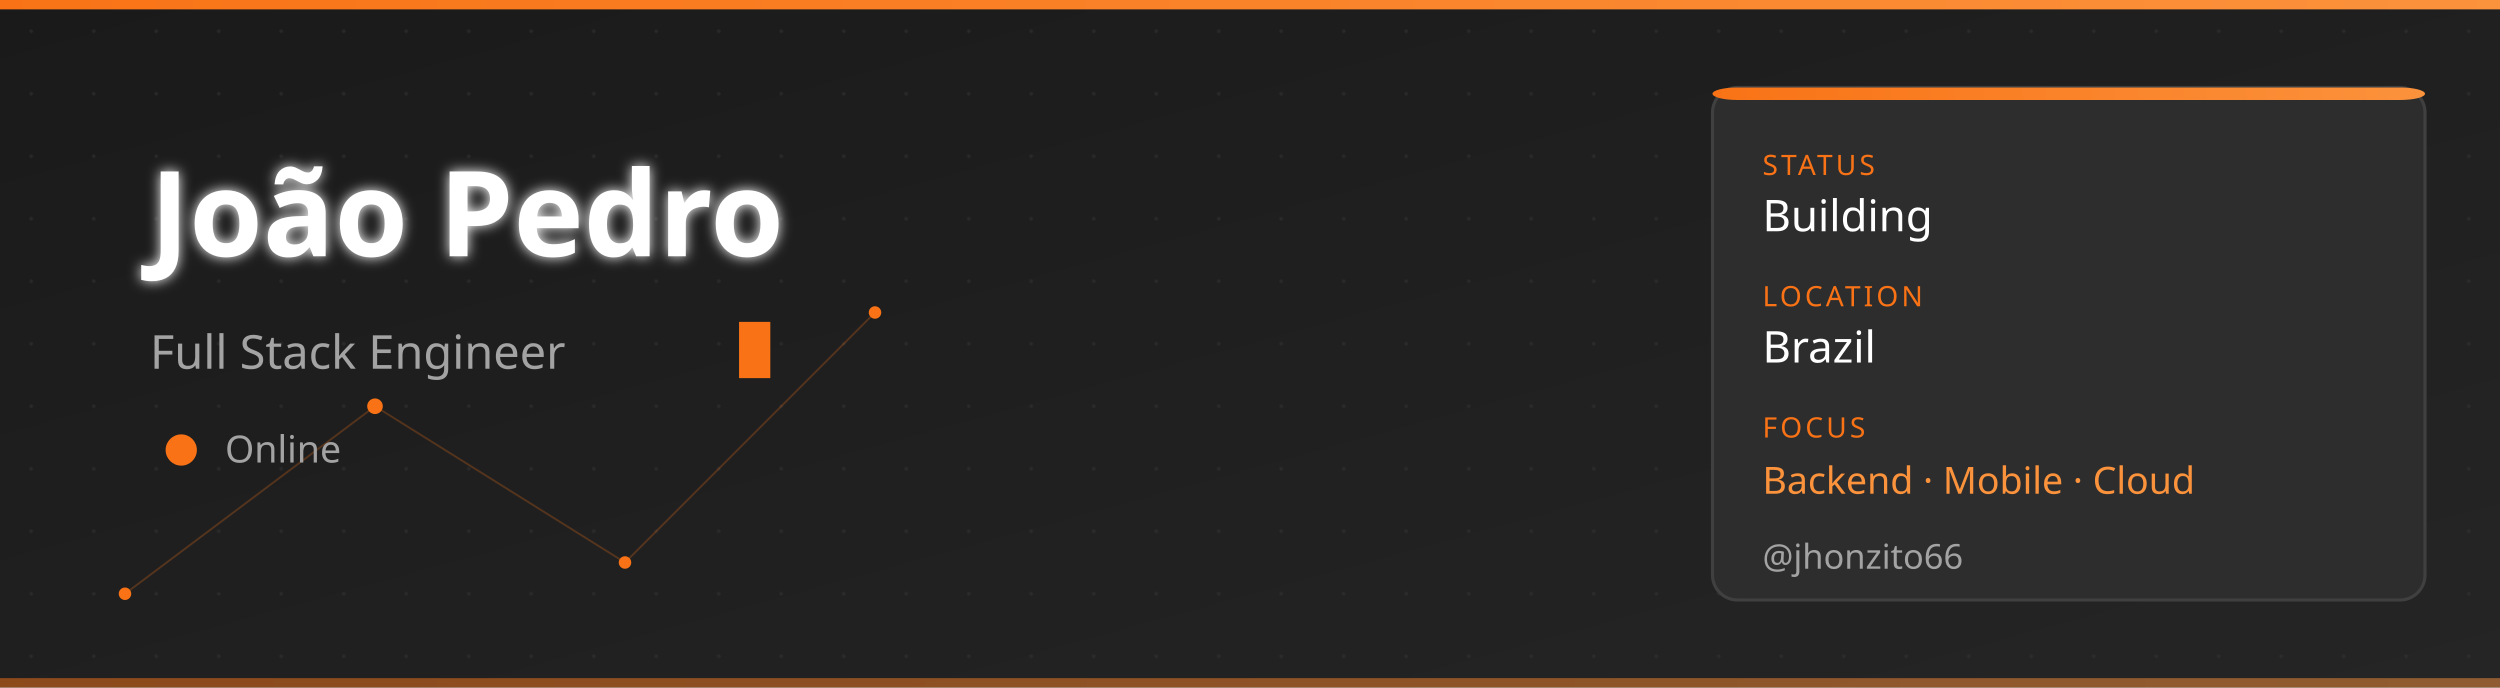
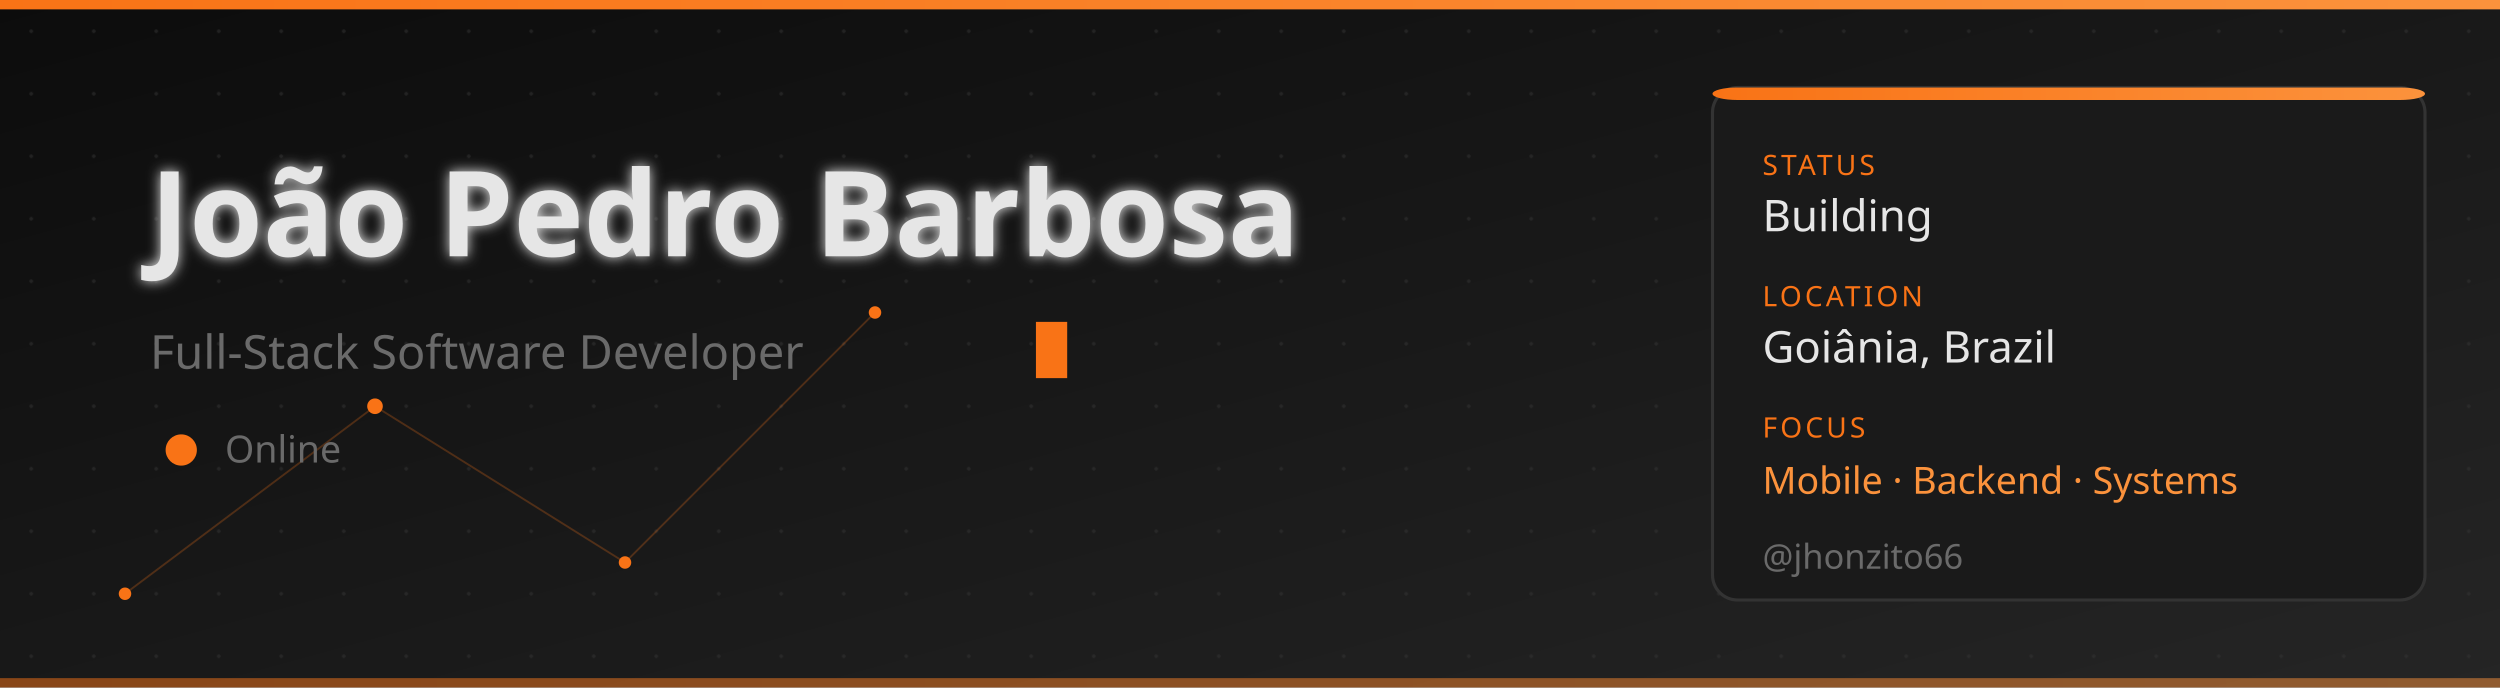
- <svg xmlns="http://www.w3.org/2000/svg" viewBox="0 0 800 220" width="800" height="220" role="img" aria-label="João Pedro — Full Stack Engineer">
+ <svg xmlns="http://www.w3.org/2000/svg" viewBox="0 0 800 220" width="800" height="220" role="img" aria-label="João Pedro Barbosa — Full-Stack Software Developer">
  <defs>
    <linearGradient id="bgGrad" x1="0%" y1="0%" x2="100%" y2="100%">
-       <stop offset="0%" stop-color="#1A1A1A" />
+       <stop offset="0%" stop-color="#0C0C0C" />
      <stop offset="100%" stop-color="#252525" />
    </linearGradient>
    <linearGradient id="accentGrad" x1="0%" y1="0%" x2="100%" y2="0%">
      <stop offset="0%" stop-color="#F97316" />
      <stop offset="100%" stop-color="#FB923C" />
    </linearGradient>
    <filter id="nameGlow" x="-20%" y="-20%" width="140%" height="140%">
      <feGaussianBlur stdDeviation="2" result="blur" />
      <feMerge>
        <feMergeNode in="blur" />
        <feMergeNode in="SourceGraphic" />
      </feMerge>
    </filter>
    <pattern id="dotGrid" width="20" height="20" patternUnits="userSpaceOnUse">
      <circle cx="10" cy="10" r="0.6" fill="#333333" />
    </pattern>
  </defs>
  <rect width="800" height="220" fill="url(#bgGrad)" />
  <rect width="800" height="220" fill="url(#dotGrid)" opacity="0.5" />
  <g opacity="0.25" stroke="#F97316" stroke-width="0.6" fill="none">
    <line x1="40" y1="190" x2="120" y2="130">
      <animate attributeName="opacity" values="0.1;0.5;0.1" dur="5s" repeatCount="indefinite" />
    </line>
    <line x1="120" y1="130" x2="200" y2="180">
      <animate attributeName="opacity" values="0.2;0.6;0.2" dur="6s" repeatCount="indefinite" />
    </line>
    <line x1="200" y1="180" x2="280" y2="100">
      <animate attributeName="opacity" values="0.1;0.4;0.1" dur="7s" repeatCount="indefinite" />
    </line>
  </g>
  <g fill="#F97316">
    <circle cx="40" cy="190" r="2">
      <animate attributeName="opacity" values="0.4;1;0.4" dur="3s" repeatCount="indefinite" />
    </circle>
    <circle cx="120" cy="130" r="2.5">
      <animate attributeName="opacity" values="0.5;1;0.5" dur="4s" repeatCount="indefinite" />
    </circle>
    <circle cx="200" cy="180" r="2" />
    <circle cx="280" cy="100" r="2">
      <animate attributeName="opacity" values="0.3;0.9;0.3" dur="3.5s" repeatCount="indefinite" />
    </circle>
  </g>
  <rect x="0" y="0" width="800" height="3" fill="url(#accentGrad)" />
  <rect x="0" y="217" width="800" height="3" fill="url(#accentGrad)" opacity="0.5" />
-   <text x="48" y="82" font-family="Segoe UI, system-ui, sans-serif" font-size="38" font-weight="700" fill="#FFFFFF" filter="url(#nameGlow)">João Pedro</text>
-   <text x="48" y="118" font-family="Segoe UI, system-ui, monospace" font-size="15" fill="#A3A3A3">Full Stack Engineer</text>
-   <rect x="236.5" y="103" width="10" height="18" fill="#F97316">
+   <text x="48" y="82" font-family="Segoe UI, system-ui, sans-serif" font-size="38" font-weight="700" fill="#E6E6E6" filter="url(#nameGlow)">João Pedro Barbosa</text>
+   <text x="48" y="118" font-family="Segoe UI, system-ui, monospace" font-size="15" fill="#6A6A6A">Full-Stack Software Developer</text>
+   <rect x="331.5" y="103" width="10" height="18" fill="#F97316">
    <animate attributeName="opacity" values="1;0;1" dur="1s" repeatCount="indefinite" />
  </rect>
  <circle cx="58" cy="144" r="5" fill="#F97316">
    <animate attributeName="opacity" values="1;0.5;1" dur="2s" repeatCount="indefinite" />
  </circle>
-   <text x="72" y="148" font-family="Segoe UI, system-ui, sans-serif" font-size="12" fill="#A3A3A3">Online</text>
-   <rect x="548" y="28" width="228" height="164" rx="8" fill="#2D2D2D" stroke="#404040" stroke-width="1" />
+   <text x="72" y="148" font-family="Segoe UI, system-ui, sans-serif" font-size="12" fill="#6A6A6A">Online</text>
+   <rect x="548" y="28" width="228" height="164" rx="8" fill="#1A1A1A" stroke="#333333" stroke-width="1" />
  <rect x="548" y="28" width="228" height="4" rx="8" fill="url(#accentGrad)" />
  <text x="564" y="56" font-family="Segoe UI, system-ui, monospace" font-size="9" letter-spacing="1" fill="#F97316">STATUS</text>
-   <text x="564" y="74" font-family="Segoe UI, system-ui, sans-serif" font-size="14" fill="#FFFFFF">Building</text>
+   <text x="564" y="74" font-family="Segoe UI, system-ui, sans-serif" font-size="14" fill="#E6E6E6">Building</text>
  <text x="564" y="98" font-family="Segoe UI, system-ui, monospace" font-size="9" letter-spacing="1" fill="#F97316">LOCATION</text>
-   <text x="564" y="116" font-family="Segoe UI, system-ui, sans-serif" font-size="14" fill="#FFFFFF">Brazil</text>
+   <text x="564" y="116" font-family="Segoe UI, system-ui, sans-serif" font-size="14" fill="#E6E6E6">Goiânia, Brazil</text>
  <text x="564" y="140" font-family="Segoe UI, system-ui, monospace" font-size="9" letter-spacing="1" fill="#F97316">FOCUS</text>
-   <text x="564" y="158" font-family="Segoe UI, system-ui, sans-serif" font-size="12" fill="#FB923C">Backend · Mobile · Cloud</text>
-   <text x="564" y="182" font-family="Segoe UI, system-ui, monospace" font-size="11" fill="#A3A3A3">@jhonzito66</text>
+   <text x="564" y="158" font-family="Segoe UI, system-ui, sans-serif" font-size="12" fill="#FB923C">Mobile · Backend · Systems</text>
+   <text x="564" y="182" font-family="Segoe UI, system-ui, monospace" font-size="11" fill="#6A6A6A">@jhonzito66</text>
</svg>
